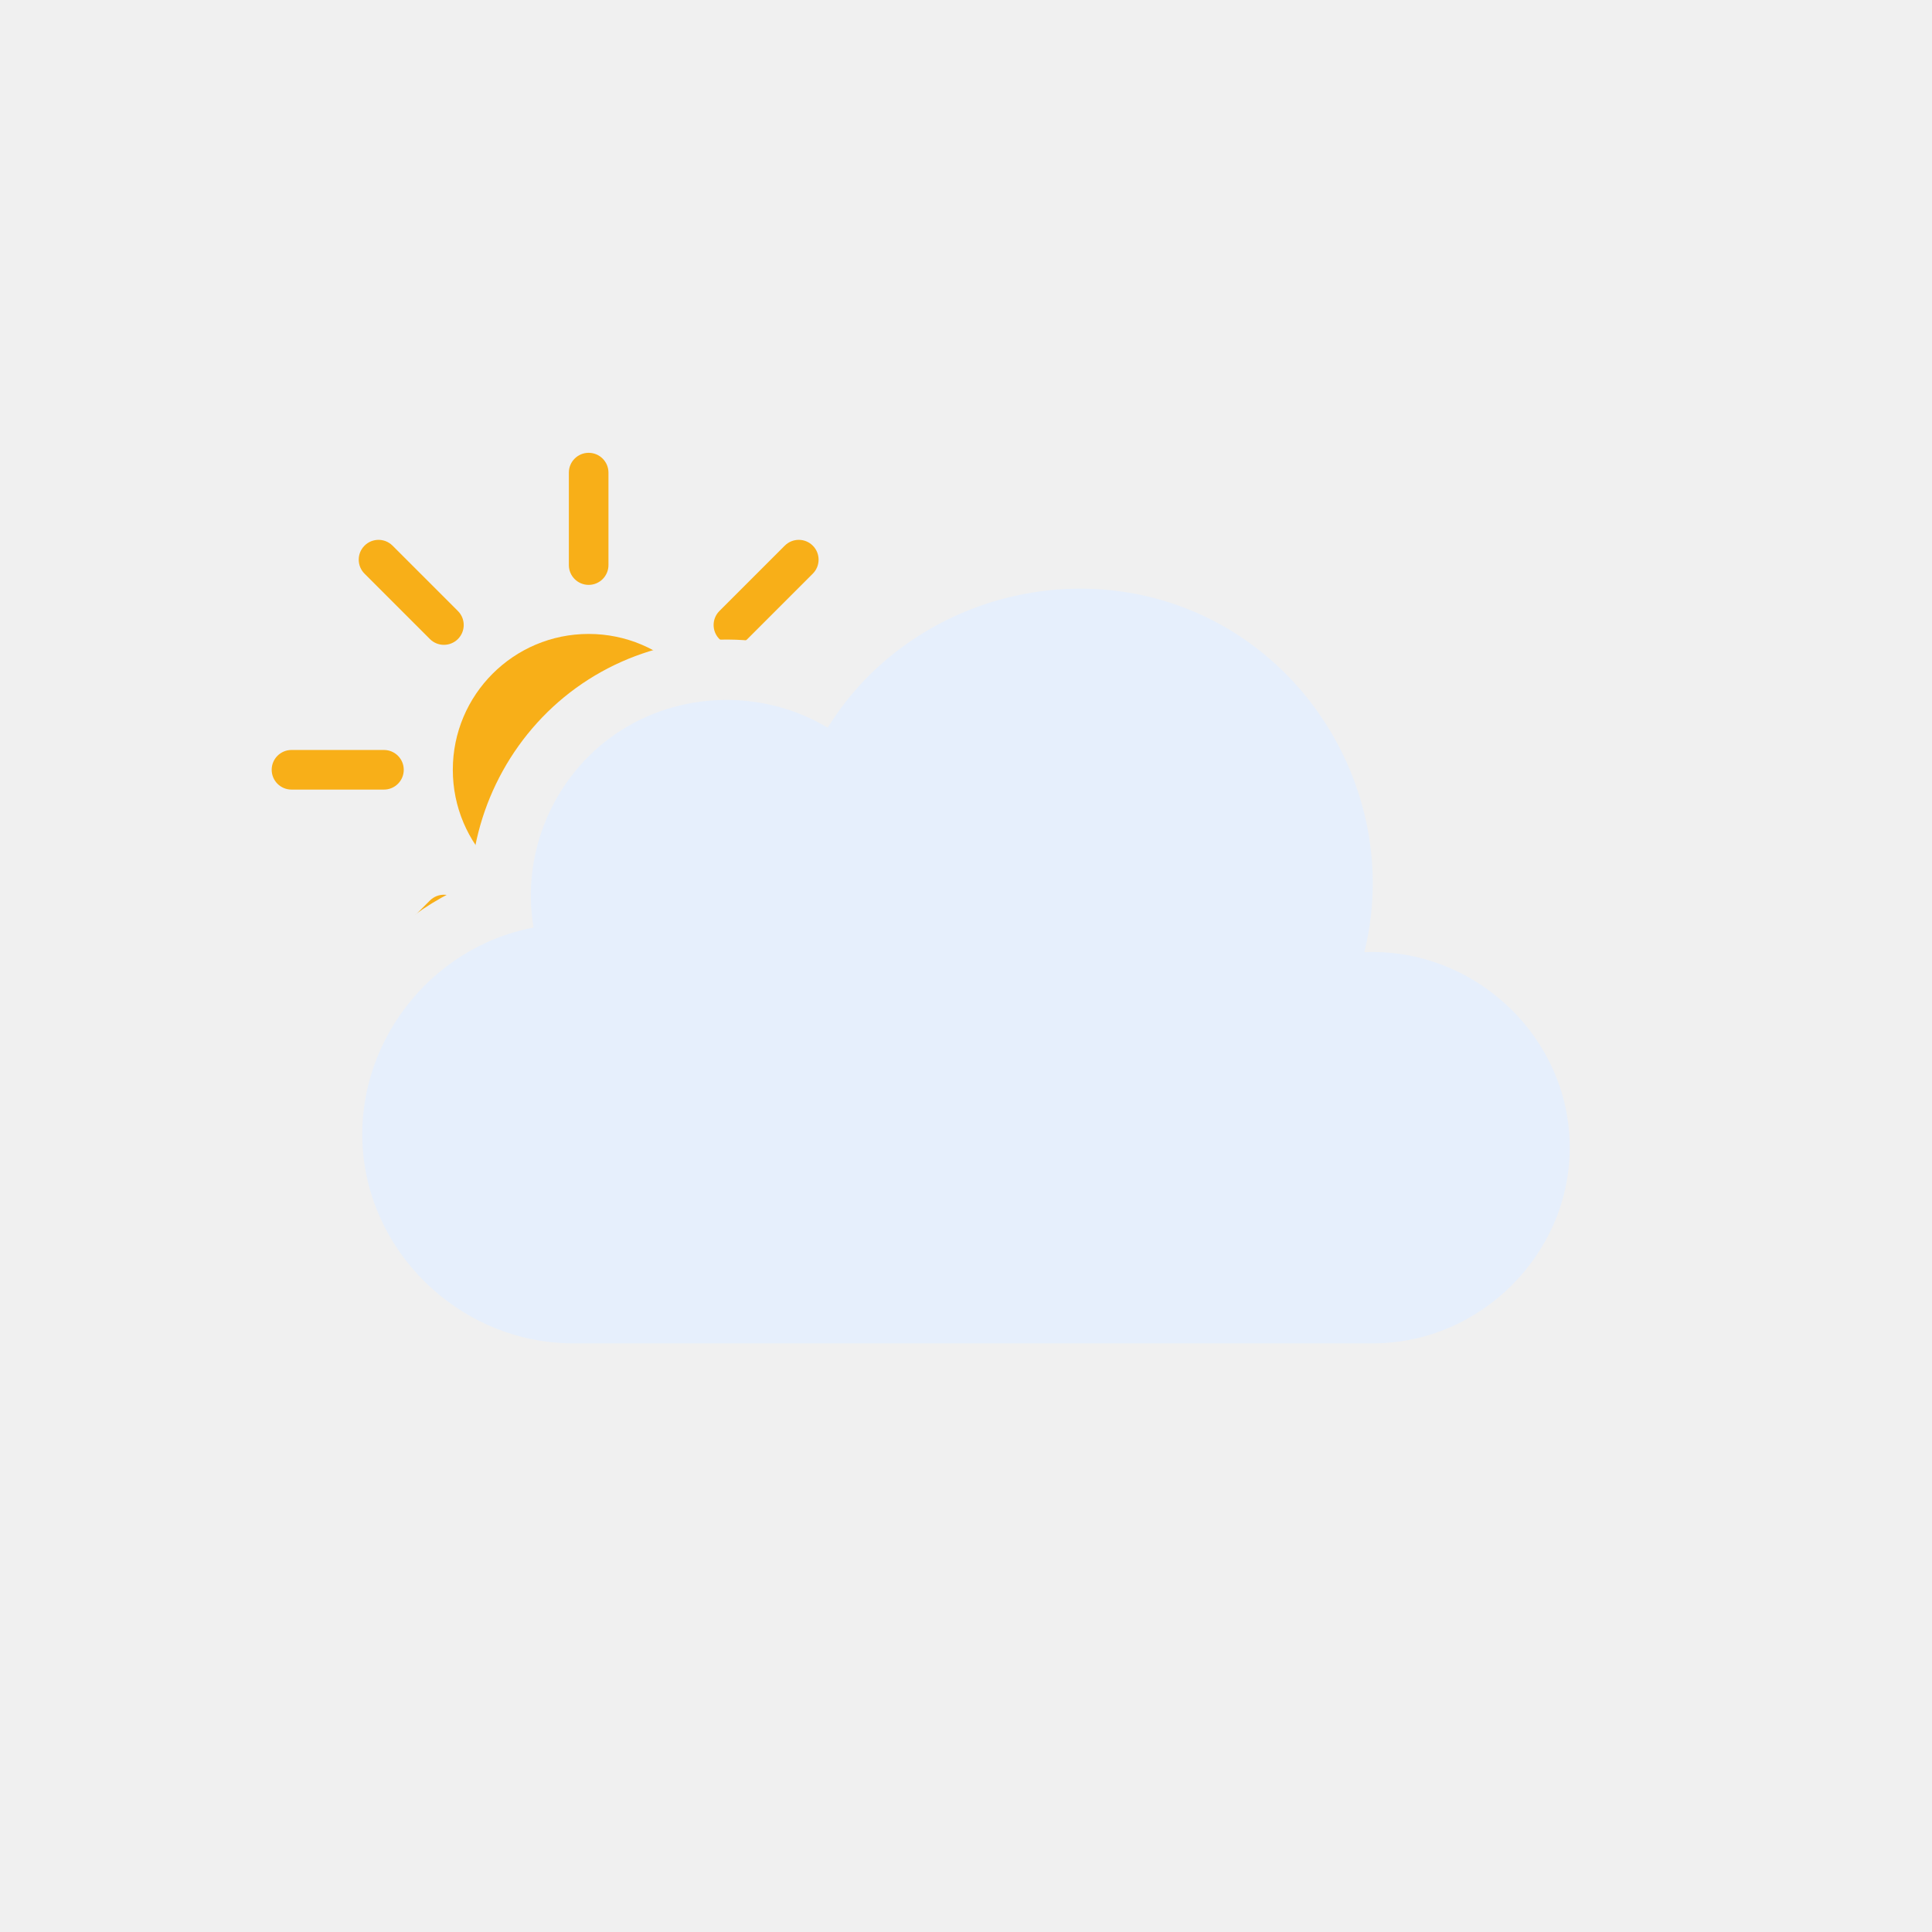
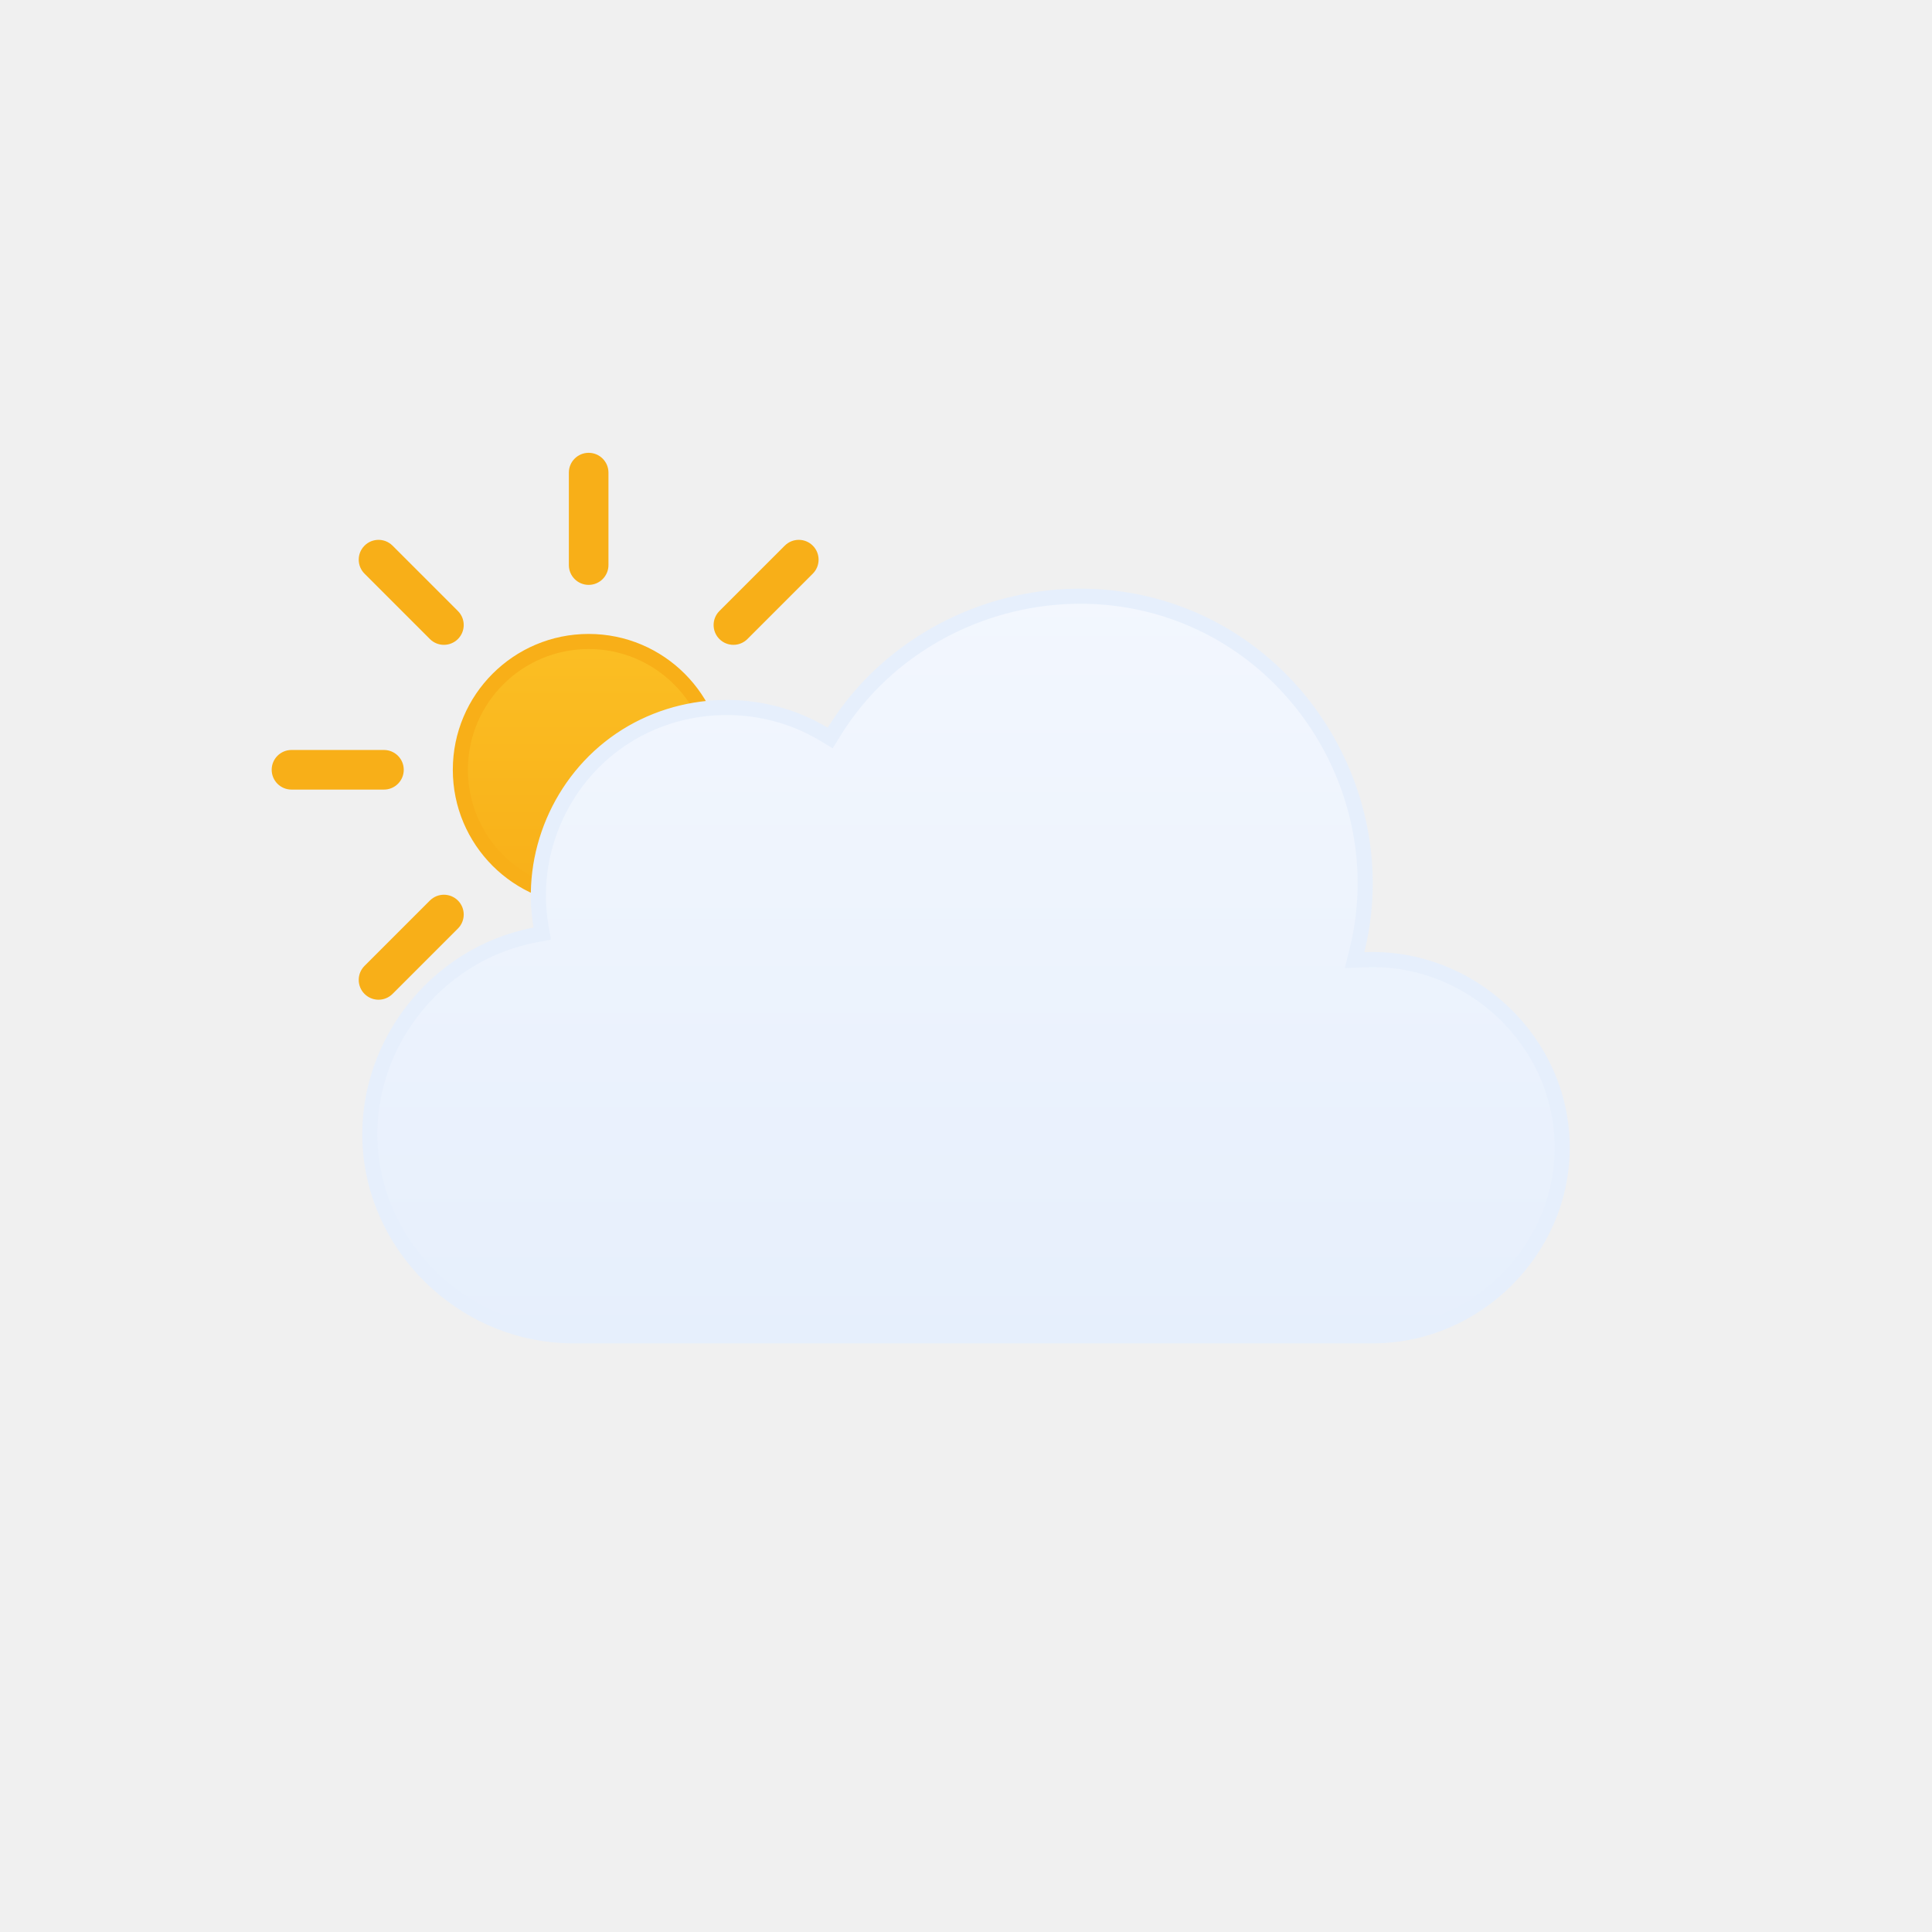
<svg xmlns="http://www.w3.org/2000/svg" viewBox="0 0 128 128" fill="none">
-   <g id="partly-cloudy-day" clip-path="url(#clip0_2045_39567)">
+   <g id="partly-cloudy-day" clip-path="url(#clip0_1858_8241)">
    <g id="Sky">
-       <g id="Mask group">
-         <mask id="mask0_2045_39567" style="mask-type:alpha" maskUnits="userSpaceOnUse" x="0" y="0" width="128" height="128">
-           <g id="Cloud Mask">
-             <path id="Subtract" fill-rule="evenodd" clip-rule="evenodd" d="M128 0H0V128H128V0ZM37.952 93H90.975C100.227 93 107.998 85.353 107.998 76.028C107.998 68.022 102.305 61.35 94.925 59.551C95.362 49.901 89.674 40.609 80.551 36.792C71.107 32.841 60.066 35.612 53.531 43.238C48.57 41.596 42.981 42.296 38.574 45.291C34.146 48.3 31.43 53.281 31.185 58.538C24.063 61.463 19.328 68.851 20.078 76.784C20.942 85.93 28.828 93.002 37.952 93Z" fill="black" />
-           </g>
-         </mask>
-         <g mask="url(#mask0_2045_39567)">
-           <g id="Sun">
-             <circle id="Core" cx="39" cy="51" r="9" fill="#F8AF18" />
-             <g id="Rays">
-               <path d="M37.688 31.312C37.688 30.588 38.275 30 39 30C39.725 30 40.312 30.588 40.312 31.312V37.438C40.312 38.162 39.725 38.75 39 38.75C38.275 38.75 37.688 38.162 37.688 37.438V31.312Z" fill="#F8AF18" />
-               <path d="M51.993 36.151C52.506 35.638 53.337 35.638 53.849 36.151C54.362 36.663 54.362 37.494 53.849 38.007L49.518 42.338C49.006 42.85 48.175 42.85 47.662 42.338C47.15 41.825 47.15 40.994 47.662 40.482L51.993 36.151Z" fill="#F8AF18" />
-               <path d="M58.688 49.688C59.412 49.688 60 50.275 60 51C60 51.725 59.412 52.312 58.688 52.312H52.562C51.838 52.312 51.25 51.725 51.25 51C51.25 50.275 51.838 49.688 52.562 49.688H58.688Z" fill="#F8AF18" />
-               <path d="M53.849 63.993C54.362 64.506 54.362 65.337 53.849 65.849C53.337 66.362 52.506 66.362 51.993 65.849L47.662 61.518C47.15 61.006 47.15 60.175 47.662 59.662C48.175 59.15 49.006 59.15 49.518 59.662L53.849 63.993Z" fill="#F8AF18" />
-               <path d="M37.688 64.562C37.688 63.838 38.275 63.25 39 63.25C39.725 63.25 40.312 63.838 40.312 64.562V70.688C40.312 71.412 39.725 72 39 72C38.275 72 37.688 71.412 37.688 70.688V64.562Z" fill="#F8AF18" />
-               <path d="M28.482 59.662C28.994 59.15 29.825 59.15 30.338 59.662C30.851 60.175 30.851 61.006 30.338 61.518L26.007 65.849C25.494 66.362 24.663 66.362 24.151 65.849C23.638 65.337 23.638 64.506 24.151 63.993L28.482 59.662Z" fill="#F8AF18" />
-               <path d="M25.438 49.688C26.162 49.688 26.75 50.275 26.75 51C26.75 51.725 26.162 52.312 25.438 52.312H19.312C18.588 52.312 18 51.725 18 51C18 50.275 18.588 49.688 19.312 49.688H25.438Z" fill="#F8AF18" />
-               <path d="M30.338 40.482C30.851 40.994 30.851 41.825 30.338 42.338C29.825 42.85 28.994 42.85 28.482 42.338L24.151 38.007C23.638 37.494 23.638 36.663 24.151 36.151C24.663 35.638 25.494 35.638 26.007 36.151L30.338 40.482Z" fill="#F8AF18" />
-             </g>
-           </g>
+       <g id="Sun">
+         <circle id="Core" cx="39" cy="51" r="8.5" fill="url(#paint0_linear_1858_8241)" stroke="#F8AF18" />
+         <g id="Rays">
+           <path d="M37.688 31.312C37.688 30.588 38.275 30 39 30C39.725 30 40.312 30.588 40.312 31.312V37.438C40.312 38.162 39.725 38.75 39 38.75C38.275 38.75 37.688 38.162 37.688 37.438V31.312Z" fill="#F8AF18" />
+           <path d="M51.993 36.151C52.506 35.638 53.337 35.638 53.849 36.151C54.362 36.663 54.362 37.494 53.849 38.007L49.518 42.338C49.006 42.85 48.175 42.85 47.662 42.338C47.15 41.825 47.15 40.994 47.662 40.482L51.993 36.151Z" fill="#F8AF18" />
+           <path d="M58.688 49.688C59.412 49.688 60 50.275 60 51C60 51.725 59.412 52.312 58.688 52.312H52.562C51.838 52.312 51.25 51.725 51.25 51C51.25 50.275 51.838 49.688 52.562 49.688H58.688Z" fill="#F8AF18" />
+           <path d="M53.849 63.993C54.362 64.506 54.362 65.337 53.849 65.849C53.337 66.362 52.506 66.362 51.993 65.849L47.662 61.518C47.15 61.006 47.15 60.175 47.662 59.662C48.175 59.15 49.006 59.15 49.518 59.662L53.849 63.993Z" fill="#F8AF18" />
+           <path d="M37.688 64.562C37.688 63.838 38.275 63.25 39 63.25C39.725 63.25 40.312 63.838 40.312 64.562V70.688C40.312 71.412 39.725 72 39 72C38.275 72 37.688 71.412 37.688 70.688V64.562Z" fill="#F8AF18" />
+           <path d="M28.482 59.662C28.994 59.15 29.825 59.15 30.338 59.662C30.851 60.175 30.851 61.006 30.338 61.518L26.007 65.849C25.494 66.362 24.663 66.362 24.151 65.849C23.638 65.337 23.638 64.506 24.151 63.993L28.482 59.662Z" fill="#F8AF18" />
+           <path d="M25.438 49.688C26.162 49.688 26.75 50.275 26.75 51C26.75 51.725 26.162 52.312 25.438 52.312H19.312C18.588 52.312 18 51.725 18 51C18 50.275 18.588 49.688 19.312 49.688H25.438Z" fill="#F8AF18" />
+           <path d="M30.338 40.482C30.851 40.994 30.851 41.825 30.338 42.338C29.825 42.85 28.994 42.85 28.482 42.338L24.151 38.007C23.638 37.494 23.638 36.663 24.151 36.151C24.663 35.638 25.494 35.638 26.007 36.151L30.338 40.482Z" fill="#F8AF18" />
        </g>
      </g>
      <g id="Clouds">
        <g id="Cloud">
-           <path id="Cloud_2" d="M90.389 63.086C92.684 53.882 87.741 44.136 79.008 40.482C70.265 36.824 59.828 40.138 54.837 48.212C50.536 45.625 44.975 45.778 40.824 48.599C36.683 51.413 34.5 56.514 35.35 61.454C28.393 62.769 23.393 69.339 24.061 76.408C24.73 83.478 30.872 89.002 37.953 89C55.607 89 73.306 89 90.977 89C98.045 89 104 83.119 104 76.028C104 68.701 97.677 62.767 90.389 63.086Z" fill="#E6EFFC" />
+           <path id="Cloud_2" d="M55.262 48.475C60.123 40.611 70.297 37.38 78.815 40.943C87.321 44.502 92.138 54.003 89.903 62.965L89.742 63.614L90.411 63.585C97.42 63.279 103.5 68.992 103.5 76.028C103.5 82.84 97.772 88.5 90.977 88.5H37.954C31.128 88.502 25.203 83.171 24.559 76.36C23.916 69.552 28.737 63.212 35.443 61.945L35.926 61.853L35.842 61.369C35.026 56.624 37.126 51.717 41.105 49.013C45.095 46.301 50.446 46.154 54.58 48.64L55.003 48.895L55.262 48.475Z" fill="url(#paint1_linear_1858_8241)" stroke="#E6EFFC" stroke-miterlimit="10" />
        </g>
      </g>
    </g>
  </g>
  <defs>
-     <clipPath id="clip0_2045_39567">
+     <linearGradient id="paint0_linear_1858_8241" x1="39" y1="42" x2="39" y2="60" gradientUnits="userSpaceOnUse">
+       <stop stop-color="#FBBF24" />
+       <stop offset="1" stop-color="#F8AF18" />
+     </linearGradient>
+     <linearGradient id="paint1_linear_1858_8241" x1="64.001" y1="39" x2="64.001" y2="89" gradientUnits="userSpaceOnUse">
+       <stop stop-color="#F3F7FE" />
+       <stop offset="1" stop-color="#E6EFFC" />
+     </linearGradient>
+     <clipPath id="clip0_1858_8241">
      <rect width="128" height="128" fill="white" />
    </clipPath>
  </defs>
</svg>
